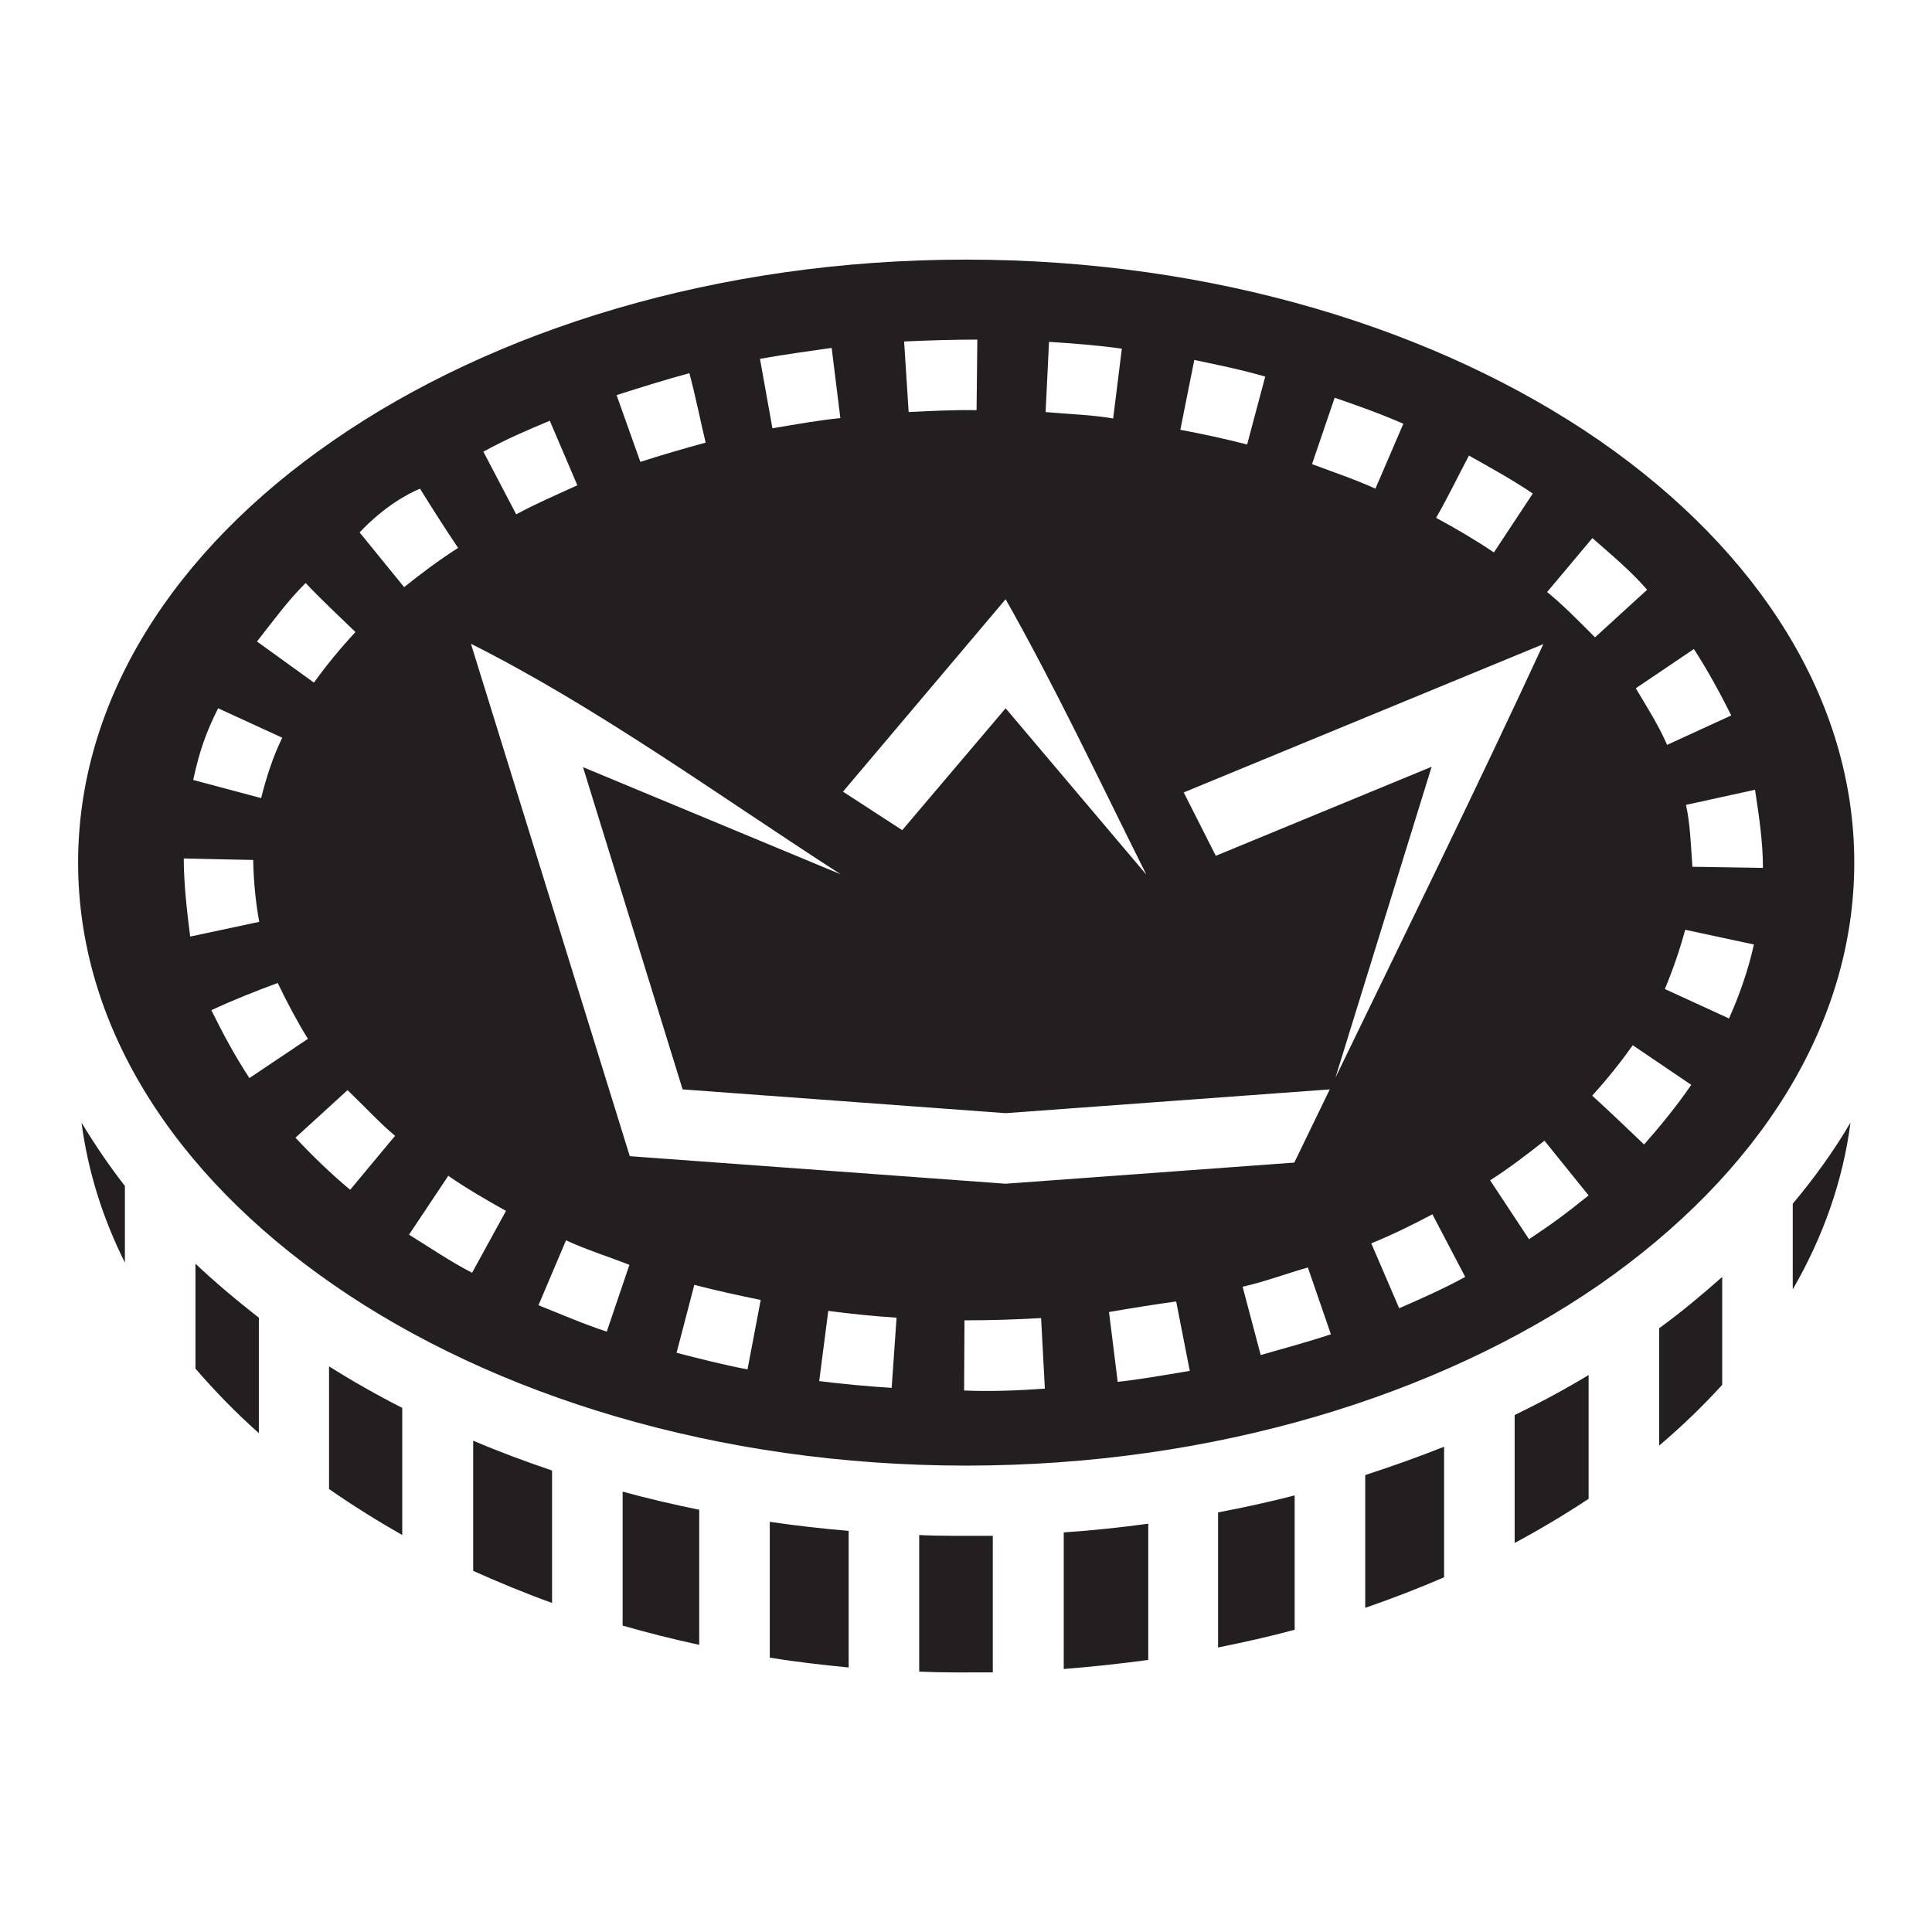
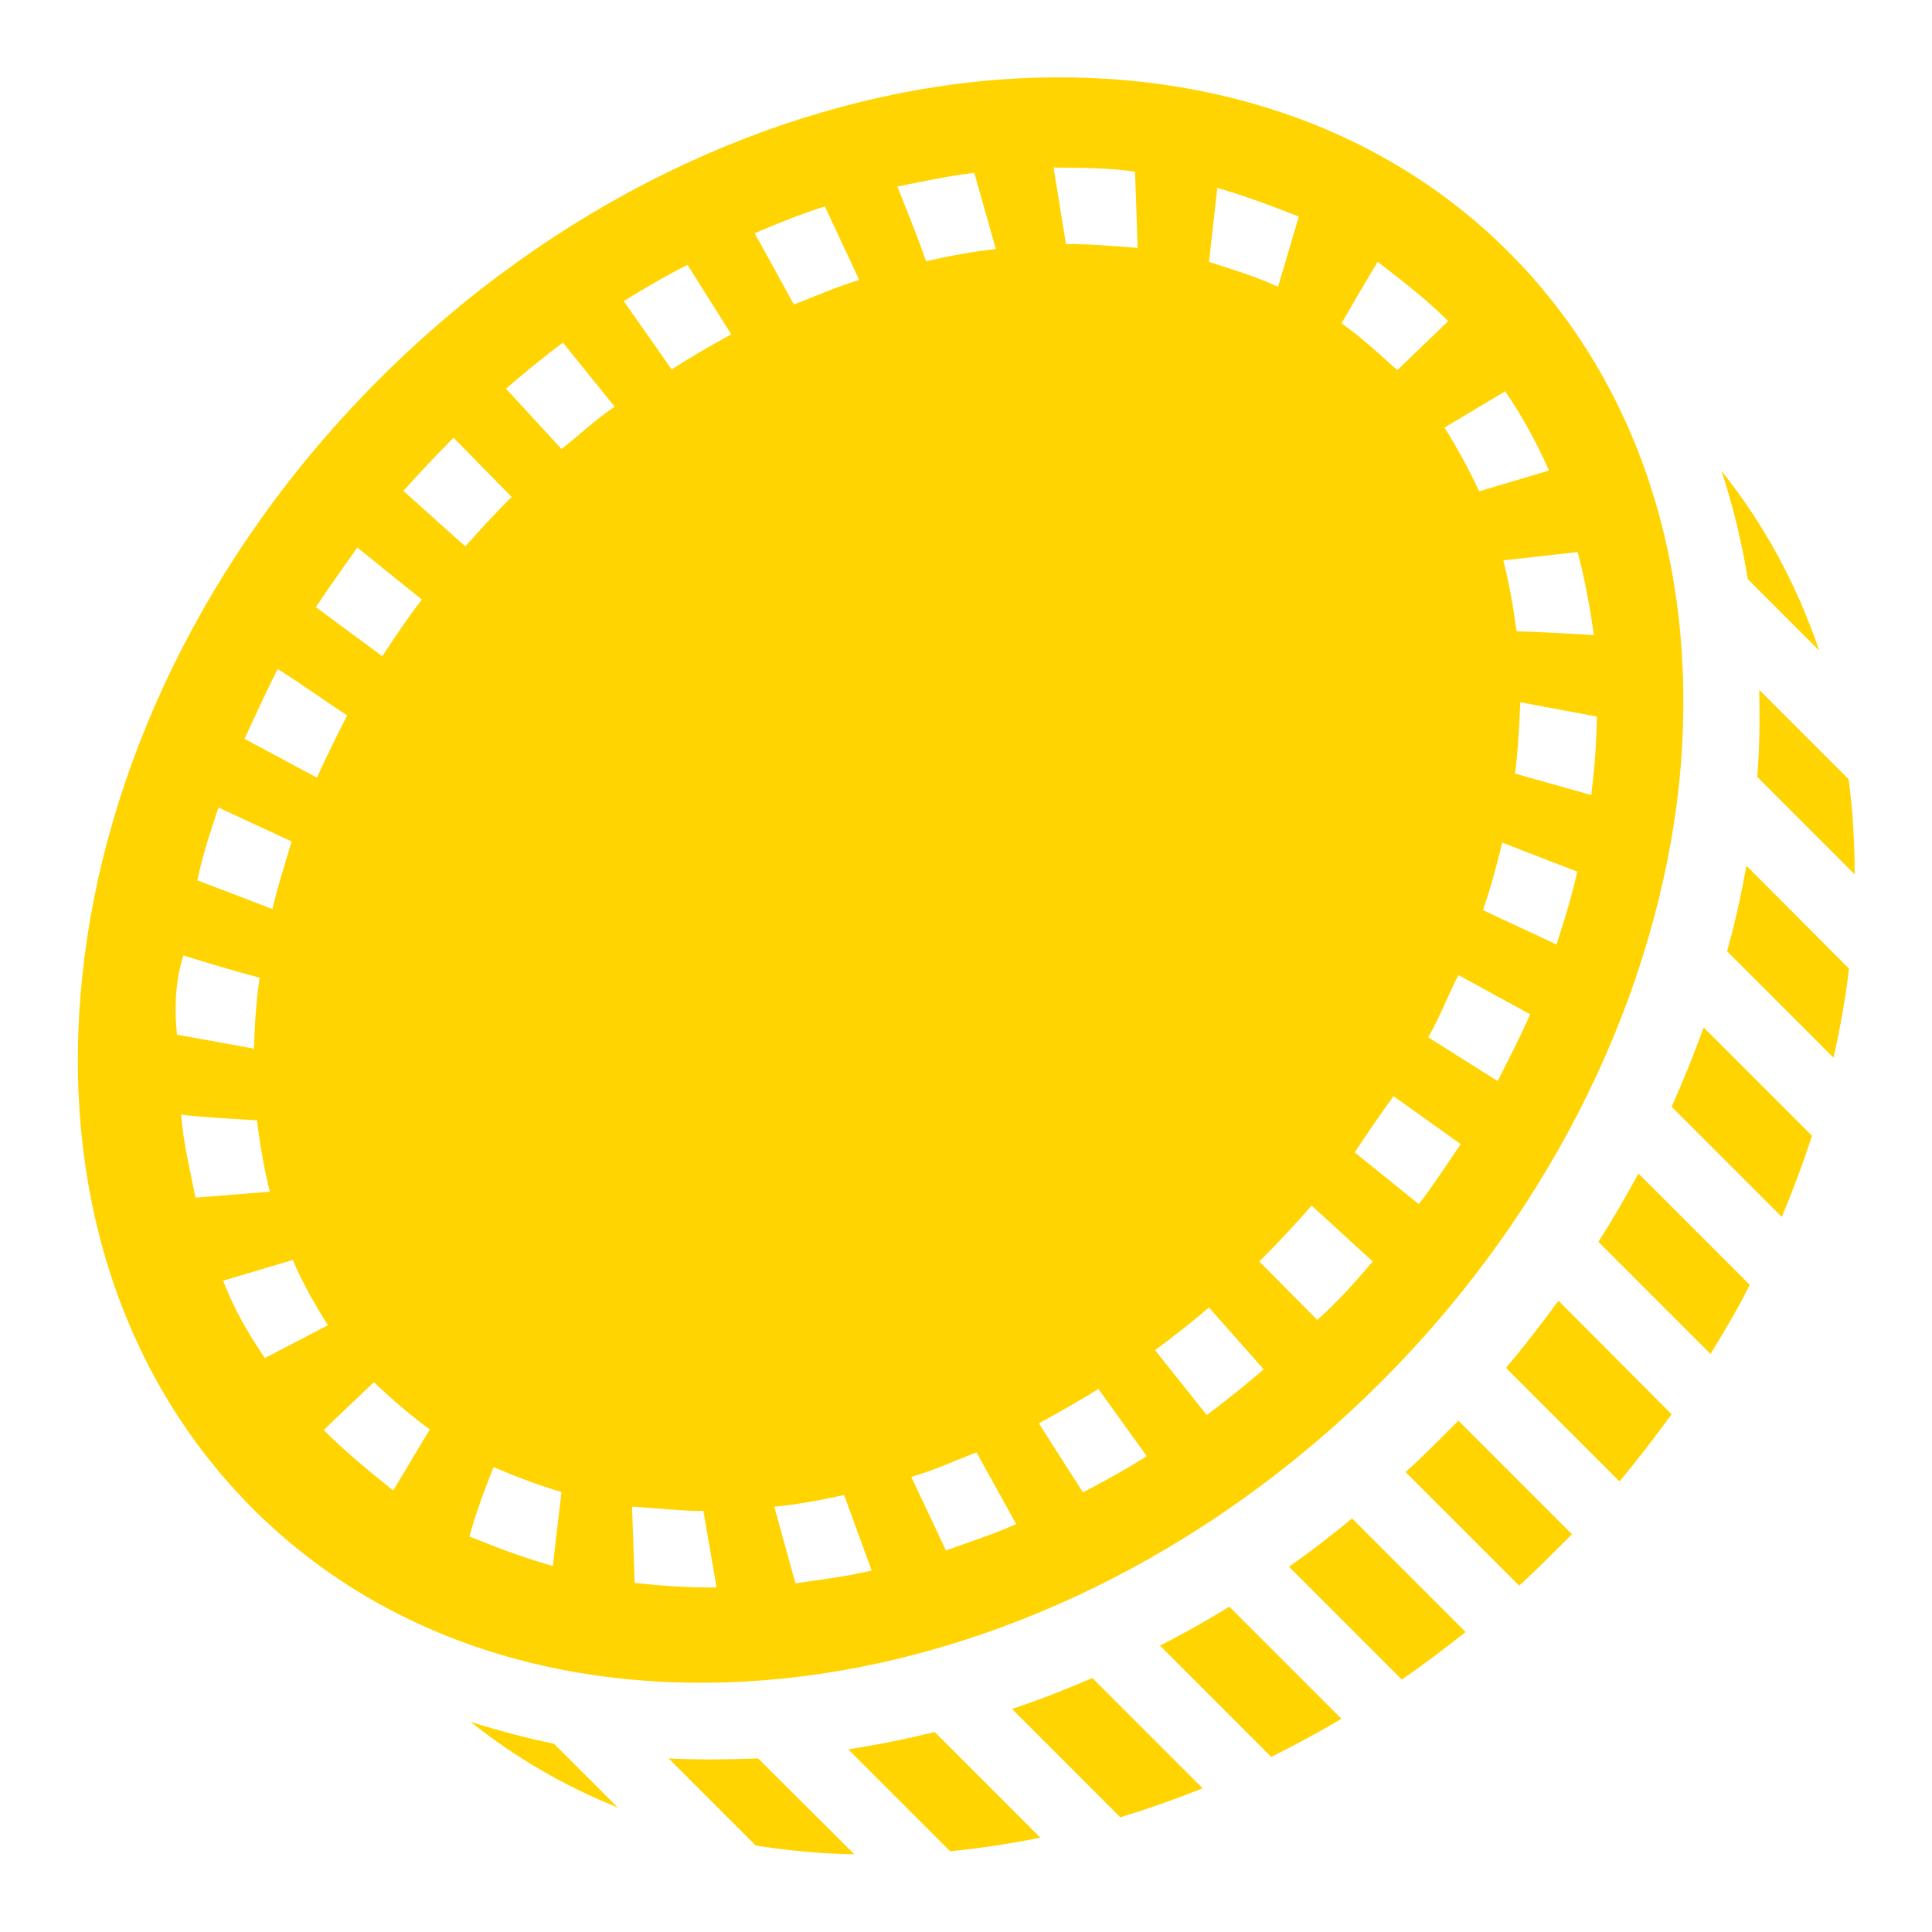
- <svg xmlns="http://www.w3.org/2000/svg" version="1.1" id="Layer_1" x="0px" y="0px" width="512px" height="512px" viewBox="0 0 512 512" style="enable-background:new 0 0 512 512;" xml:space="preserve">
+ <svg xmlns="http://www.w3.org/2000/svg" version="1.1" id="Layer_1" x="0px" y="0px" viewBox="0 0 512 512" style="enable-background:new 0 0 512 512;" xml:space="preserve">
  <style type="text/css">
- 	.st0{fill:#231F20;}
+ 	.st0{fill:#FFD400;}
</style>
  <g transform="translate(0,0)">
-     <path class="st0" d="M256,68.8c-65.9,0-125.2,18.6-167.6,47.9C45.9,146,20.7,185.6,20.7,228.6s25.2,82.5,67.7,111.9   c42.3,29.3,101.8,47.9,167.6,47.9c65.8,0,125.3-18.6,167.8-47.9c42.3-29.4,67.6-68.9,67.6-111.9s-25.3-82.6-67.6-111.9   C381.3,87.4,321.9,68.8,256,68.8z M259,90l-0.2,18.7c-6-0.1-12,0.2-18,0.5l-1.2-18.7C246.1,90.2,252.5,90,259,90z M278,90.6   c6.4,0.4,12.9,0.9,19.3,1.8l-2.3,18.5c-5.9-1-11.3-1.1-17.9-1.7L278,90.6z M220.4,92.2l2.3,18.6c-6,0.6-12,1.7-18,2.7l-3.3-18.4   C208,93.9,214.9,93,220.4,92.2z M316.5,95.4c6.3,1.3,12.6,2.6,18.8,4.4l-4.8,18c-5.8-1.5-11.8-2.8-17.7-3.9L316.5,95.4z M187,117.3   c-5.9,1.6-12,3.4-17.3,5.1l-6.3-17.7c6-1.9,13.3-4.2,19.3-5.8C184.3,104.9,185.6,111.4,187,117.3z M353.7,105.4   c6.1,2.1,12.3,4.3,18.2,6.9l-7.4,17.2c-5.5-2.5-11.2-4.4-16.8-6.5L353.7,105.4z M145.7,111.5l7.3,17.1c-6.1,2.8-10.8,4.8-16.2,7.7   l-8.7-16.6C134.5,116.2,139.3,114.2,145.7,111.5L145.7,111.5z M389.3,120.7l0.1,0.1c5.9,3.3,12,6.7,16.8,10l-10.3,15.6   c-4.9-3.3-10-6.3-15.2-9.1l-0.1-0.1C383.7,131.8,386.4,126.2,389.3,120.7L389.3,120.7z M111.3,129.5c3.3,5.3,6.6,10.5,10.1,15.7   c-5,3.2-9.7,6.7-14.3,10.4l-11.8-14.5C101.9,134.1,108.2,130.8,111.3,129.5L111.3,129.5z M422,142.6c5,4.4,10.1,8.6,14.5,13.7   l-13.8,12.6c-4.3-4.3-8.6-8.7-12.7-12L422,142.6z M94.2,167.5c-4.1,4.4-8,9.2-11,13.4L68.1,170c4.8-6.1,8.1-10.7,12.9-15.5   C84.6,158.4,90,163.4,94.2,167.5z M266.5,158.8c13.4,23.7,25.1,48.6,37.3,73l-37.3-44.1L239.1,220l-15.7-10.2   C237.8,192.8,252.1,175.8,266.5,158.8L266.5,158.8z M124.8,170.6c33.8,17,66,40.5,98,61.1l-68.3-28.4l26.4,85.4l85.6,6.3l85.9-6.3   l-9.4,19.4l-76.5,5.6l-99.6-7.3L124.8,170.6z M409,170.7c-17.8,38.5-36.6,76.7-55.1,114.9l25.5-82.4l-57.2,23.6l-8.5-16.8   L409,170.7z M448.9,172c3.7,5.7,7.1,12,9.9,17.6l-17,7.8c-2.3-5.3-5.4-10.1-8.3-15L448.9,172z M57.8,187.7l17,7.8   c-2.5,5.1-4.2,10.5-5.6,16l-18-4.8C52.9,198.8,54.7,193.9,57.8,187.7z M465.1,209.3c1.1,7.2,2.1,14,2.1,20.7l-18.7-0.3   c-0.4-5.7-0.6-11.6-1.7-16.4C452.9,212,459,210.6,465.1,209.3L465.1,209.3z M67.1,227.9c0.1,5.8,0.7,11.5,1.6,16.4l-18.3,3.9   c-0.9-7-1.7-14.3-1.7-20.7C53.2,227.6,61.4,227.8,67.1,227.9L67.1,227.9z M446.6,246.4l18.2,3.9c-1.5,6.9-4.1,14.1-6.6,19.6   l-17-7.8C443.5,256.6,445.3,251.2,446.6,246.4L446.6,246.4z M73.6,260.5c2.5,5.2,5.2,10.3,8,14.8l-15.5,10.4   c-4.2-6.4-7.1-12-10.1-18C61.4,265.2,67.6,262.7,73.6,260.5L73.6,260.5z M432.7,277l15.5,10.5c-3.9,5.7-8.6,11.4-12.5,15.8   c-4.8-4.6-9-8.6-13.7-12.9v-0.1C426.1,285.8,429.8,281.1,432.7,277z M104.7,301l-11.9,14.3c-5.2-4.3-10.4-9.4-14.5-13.8l13.8-12.6   C96.4,293,100.7,297.7,104.7,301z M21.6,297.5c1.7,12.9,5.6,25.3,11.5,37.1v-20.3C28.9,308.9,25.1,303.3,21.6,297.5L21.6,297.5z    M490.4,297.5c-4.4,7.5-9.6,14.7-15.3,21.5v22.7C483.2,327.7,488.4,312.9,490.4,297.5z M409.3,302.3l11.7,14.5   c-6.1,4.9-9.9,7.7-15.8,11.6l-10.3-15.6C399.9,309.6,404.6,306,409.3,302.3L409.3,302.3z M118.8,311.6c4.9,3.4,10.1,6.4,15.3,9.3   l-9,16.4c-5.8-3-11.2-6.7-16.7-10.1L118.8,311.6z M379.6,321.8l8.7,16.6c-5.7,3.1-11.5,5.7-17.5,8.3l-7.4-17.2   C369.1,327.2,374.9,324.3,379.6,321.8L379.6,321.8z M150,328.7c5.4,2.5,11.2,4.3,16.8,6.5l-6,17.7c-6.1-2-12.1-4.6-18.1-7   L150,328.7z M51.8,334.9v27.8c5.1,5.9,10.7,11.7,16.8,17.1v-30.6C62.7,344.6,57.1,339.9,51.8,334.9z M346.6,335.9l6.1,17.7   c-6.3,2.1-13.1,3.9-18.6,5.5l-4.8-18.1C335.5,339.6,341.2,337.4,346.6,335.9z M456.4,338.4c-5.3,4.7-10.8,9.3-16.7,13.6v31.1   c6-5.1,11.6-10.5,16.7-16.1V338.4z M184,340.5c5.8,1.5,11.7,2.8,17.6,4l-3.5,18.4c-6.4-1.2-12.6-2.8-18.8-4.4L184,340.5z    M311.7,344.9l3.6,18.4c-6.6,1.1-13.4,2.3-19.1,2.9l-2.3-18.5C300.3,346.6,305.9,345.7,311.7,344.9z M219.5,347.4   c6,0.8,12,1.4,18.1,1.8l-1.3,18.6c-6.4-0.4-12.8-1-19.2-1.8L219.5,347.4z M275.9,349.3l1,18.7c-6.8,0.5-14.3,0.8-21.4,0.5l0.1-18.6   C262.4,349.9,269.1,349.7,275.9,349.3z M87.2,362.1v32.5c6.4,4.5,13.6,8.9,19.4,12.2v-33.7C99.9,369.7,93.4,366,87.2,362.1z    M421,364.4c-6.3,3.8-12.8,7.3-19.6,10.6v33.9c6.9-3.7,13.4-7.6,19.6-11.7V364.4z M125.4,381.8v34.5c6.7,3,13.7,5.9,20.9,8.5v-35.1   C139.2,387.3,132.2,384.7,125.4,381.8z M382.7,383.4c-6.8,2.7-13.8,5.2-20.9,7.5v35.2c7.2-2.5,14.2-5.2,20.9-8.1V383.4z M165,395.3   v35.5c6.6,1.9,13.4,3.6,20.3,5.1v-35.8C178.4,398.7,171.6,397.1,165,395.3L165,395.3z M343.1,396.3c-6.6,1.7-13.4,3.2-20.3,4.5   v35.8c6.9-1.4,13.7-2.9,20.3-4.7V396.3z M204,403.3v36c6.8,1.1,13.8,1.9,20.9,2.6v-36.2C217.8,405.1,210.8,404.3,204,403.3z    M304.3,403.8c-7.4,1-14.8,1.8-22.4,2.3v36.2c7.6-0.6,15-1.4,22.4-2.4V403.8z M243.6,406.8V443c7,0.3,12.5,0.2,19.5,0.2V407   C256.6,407,249.3,407.1,243.6,406.8L243.6,406.8z" />
+     <path class="st0" d="M100.5,100.5c-46.6,46.6-73.1,104-78.7,158.3c-5.7,54.4,9.4,105.1,45.1,140.9s86.4,50.7,140.9,45.1   c54.3-5.6,111.8-32.2,158.3-78.7s73.1-104.1,78.9-158.5c5.5-54.3-9.5-105.1-45.2-140.8s-86.5-50.7-140.8-45.2   C204.5,27.3,147.1,53.9,100.5,100.5z M120.2,116l15.4,15.7c-4.3,4.2-8.3,8.7-12.3,13.1l-16.4-14.7   C111.2,125.3,115.6,120.6,120.2,116z M134.1,103c4.9-4.2,9.9-8.4,15.1-12.2l13.7,17c-5,3.3-8.9,7.1-14.1,11.2L134.1,103z    M94.7,145.1l17.1,13.8c-3.7,4.7-7.1,9.9-10.5,15l-17.6-13C87.4,155.3,91.5,149.7,94.7,145.1z M165.3,79.8   c5.5-3.4,11.1-6.7,16.9-9.6l11.6,18.4c-5.3,2.9-10.7,6-15.8,9.3L165.3,79.8z M92,189.6c-2.8,5.5-5.7,11.3-8,16.5l-19.2-10.3   c2.7-5.8,5.9-12.9,8.8-18.5C79.8,181.2,86.1,185.7,92,189.6z M200,61.8c6.1-2.6,12.3-5.1,18.6-7.1l9.1,19.5   c-6,1.8-11.6,4.3-17.3,6.5L200,61.8z M57.9,214l19.4,9c-2,6.6-3.6,11.6-5.1,17.9l-19.9-7.6C53.9,225.8,55.7,220.7,57.9,214   L57.9,214z M237.8,49.4l0.2,0c6.9-1.4,14.1-2.9,20.2-3.6l5.7,20.2c-6.2,0.7-12.3,1.8-18.3,3.2l-0.2,0   C243.1,62.5,240.4,56,237.8,49.4L237.8,49.4z M48.6,253.2c6.7,2.1,13.4,4.1,20.2,5.9c-0.9,6.2-1.3,12.4-1.5,18.8l-20.4-3.7   C45.8,263.7,47.5,256.5,48.6,253.2L48.6,253.2z M279.2,44.4c7.2,0.1,14.3,0,21.6,1.1l0.7,20.2c-6.6-0.5-13.3-1.1-19-1L279.2,44.4z    M68.1,296.9c0.8,6.6,2,13.3,3.4,18.9l-19.7,1.6c-1.7-8.5-3.2-14.6-3.8-22C53.7,296.1,61.7,296.5,68.1,296.9z M322.6,49.8   c7.4,2.1,15,5,21.6,7.6L338.7,76c-6-2.8-12.2-4.6-18.3-6.6L322.6,49.8z M59.1,339.4l18.5-5.5c2.5,6,5.8,11.7,9.3,17.3l-16.7,8.7   C64.9,352.1,62.1,346.8,59.1,339.4z M365.1,69.4c6.8,5.2,13.1,10.1,18.7,15.7l-13.5,13c-5-4.5-10.1-9.2-14.8-12.4   C358.7,80.2,361.8,74.8,365.1,69.4L365.1,69.4z M99.1,366.3c4.9,4.7,10.1,9.1,14.8,12.5l-9.7,16.2c-6.5-5.2-13.1-10.7-18.4-16   C89,375.8,95,370.2,99.1,366.3L99.1,366.3z M382.8,113.3l16.1-9.6c4.7,6.8,8.8,14.6,11.6,21l-18.5,5.5   C389.1,124,385.9,118.2,382.8,113.3L382.8,113.3z M130.8,388.8c6.1,2.6,12.2,4.9,18,6.6l-2.3,19.6c-8.3-2.3-15-5-22.1-7.8   C126,401.3,128.4,394.8,130.8,388.8L130.8,388.8z M398.4,148.5l19.7-2.2c2,7.5,3.4,15.6,4.3,22c-7.2-0.4-13.5-0.8-20.4-1l-0.1-0.1   C401,160.5,399.8,154,398.4,148.5z M186.4,400.4l3.5,20.3c-7.2,0.1-15.2-0.5-21.7-1.2l-0.7-20.2   C173.9,399.6,180.8,400.5,186.4,400.4z M124.7,456.3c11.9,9.5,25,17.1,39,22.7l-16.9-16.9C139.4,460.6,132,458.6,124.7,456.3   L124.7,456.3z M456.2,124.8c3.1,9.3,5.4,19,7,28.7l18.9,18.9C476.2,155,467.6,139,456.2,124.8z M402.9,186.1l20.3,3.8   c-0.2,8.4-0.6,13.4-1.5,20.8l-20.2-5.7C402.3,198.8,402.6,192.5,402.9,186.1L402.9,186.1z M205.2,399.3c6.3-0.6,12.5-1.8,18.5-3.1   l7.3,20c-6.6,1.6-13.5,2.4-20.2,3.4L205.2,399.3z M398.1,223.3L418,231c-1.5,6.6-3.4,12.9-5.5,19.3l-19.5-9.1   C395.1,235.2,396.8,228.7,398.1,223.3L398.1,223.3z M241.5,391.4c5.9-1.7,11.5-4.3,17.3-6.5l10.5,19c-6,2.7-12.4,4.7-18.6,7   L241.5,391.4z M177.2,466l23.1,23.1c8.5,1.3,17.3,2.2,26.1,2.3L200.9,466C192.9,466.3,185.1,466.4,177.2,466z M386.5,258.4l19,10.4   c-2.7,6.2-6,12.5-8.6,17.7l-18.4-11.6C381.7,269.3,383.9,263.4,386.5,258.4z M466.2,182.8c0.2,7.7,0.1,15.4-0.5,23.1l25.8,25.8   c0-8.5-0.5-16.9-1.6-25.2L466.2,182.8z M275.3,377.2c5.3-2.9,10.6-5.9,15.8-9.1l12.8,17.8c-5.5,3.5-11.2,6.6-16.9,9.6L275.3,377.2z    M369.3,290.5l17.8,12.7c-3.8,5.6-7.6,11.4-11.1,15.9l-17-13.7C362.6,300,365.8,295.3,369.3,290.5z M306.1,357.8   c4.9-3.6,9.6-7.3,14.3-11.3l14.5,16.4c-4.9,4.2-9.9,8.2-15.1,12.1L306.1,357.8z M347.6,319.5l16.2,14.8   c-4.4,5.2-9.4,10.8-14.7,15.5l-15.4-15.5C338.6,329.5,343.1,324.6,347.6,319.5z M224.8,463.6l27,27c8.3-0.8,17-2.2,23.9-3.6l-28-28   C240.1,460.9,232.4,462.4,224.8,463.6z M462.8,229.4c-1.3,7.6-3,15.1-5.1,22.7l28.2,28.2c1.8-8,3.2-15.8,4.1-23.6L462.8,229.4z    M268.2,452.9l28.7,28.7c7.2-2.2,14.6-4.8,21.8-7.7l-29.2-29.2C282.5,447.7,275.4,450.5,268.2,452.9z M451.5,272.3   c-2.6,7.1-5.4,14.1-8.5,21l29.2,29.2c3-7.2,5.7-14.4,8-21.5L451.5,272.3z M307.4,436.1l29.5,29.5c6.2-3.1,12.5-6.5,18.6-10.1   l-29.7-29.7C319.7,429.5,313.6,433,307.4,436.1L307.4,436.1z M434.2,311c-3.3,6.1-6.8,12.1-10.6,18.1l29.7,29.7   c3.7-6,7.3-12.1,10.4-18.3L434.2,311z M341.6,415.2l29.9,29.9c5.7-3.9,11.3-8.2,16.9-12.6l-30.1-30.1   C352.9,406.9,347.3,411.2,341.6,415.2z M413,344.7c-4.4,6.1-9,12-13.9,17.8l30.1,30.1c4.9-5.9,9.4-11.8,13.8-17.8L413,344.7z    M372.5,390.1l30.1,30.1c5.2-4.7,9-8.7,14-13.6l-30.1-30.1C381.9,381.1,376.8,386.3,372.5,390.1L372.5,390.1z" />
  </g>
</svg>
